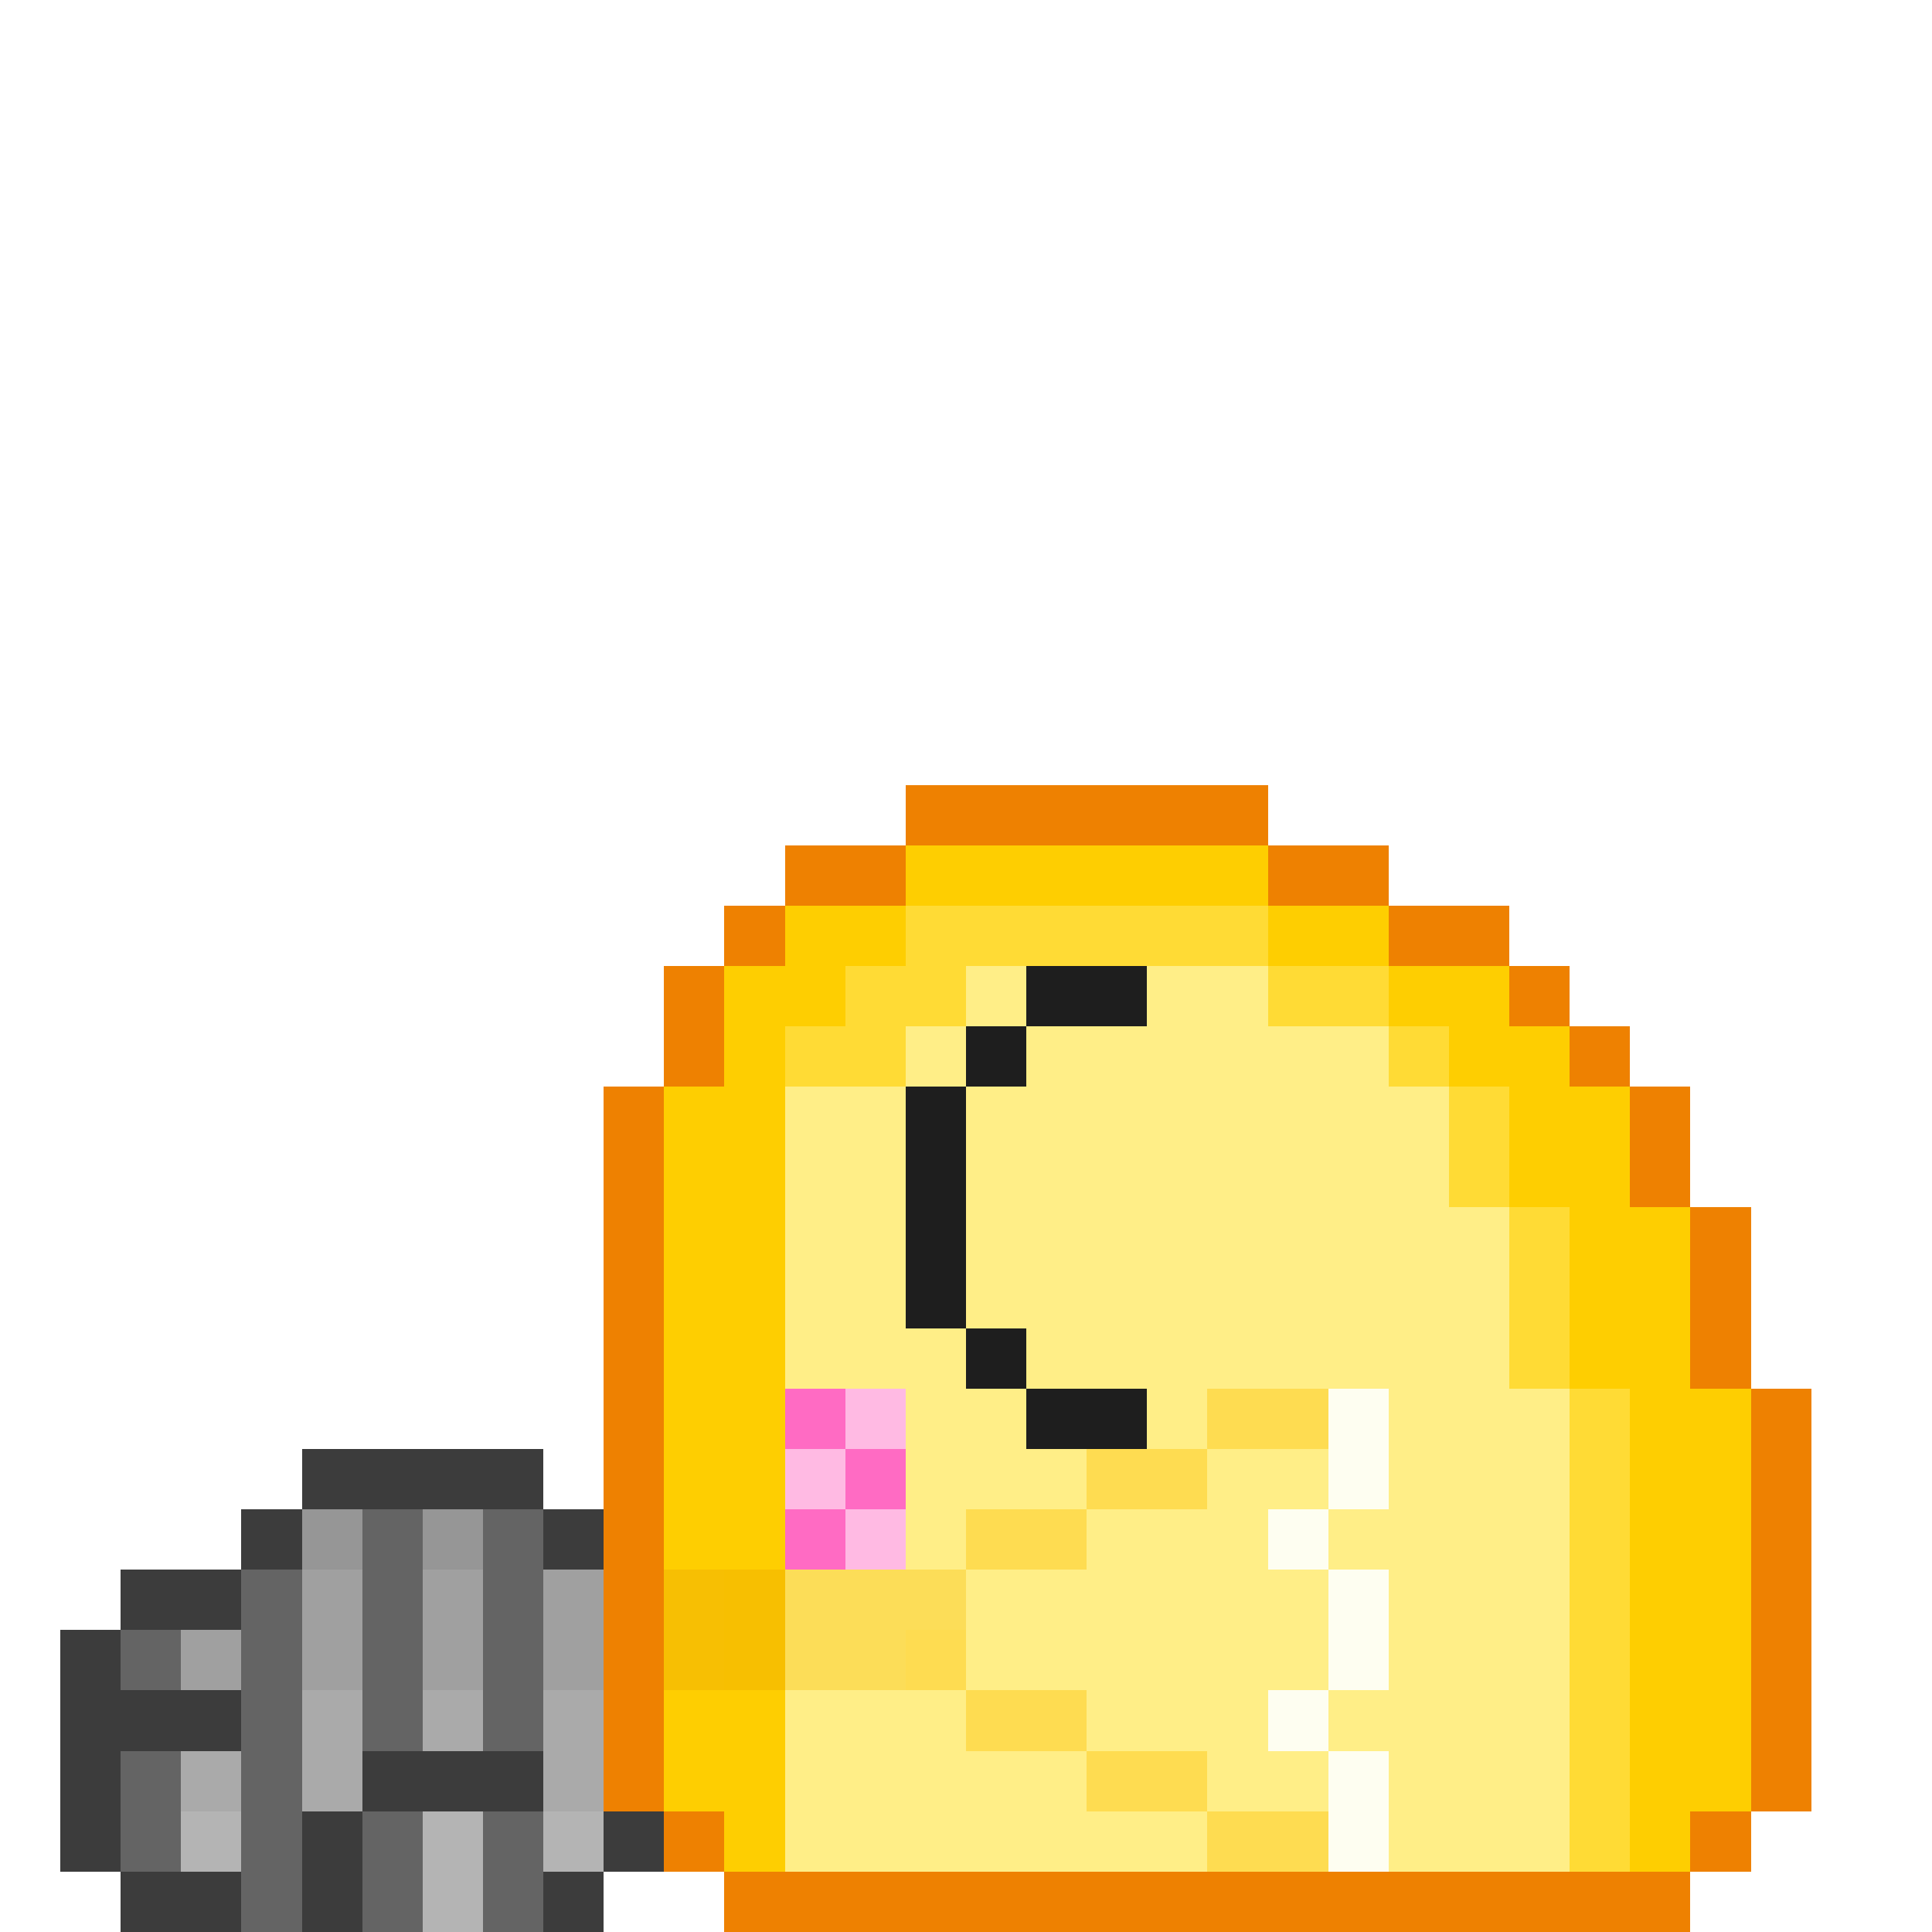
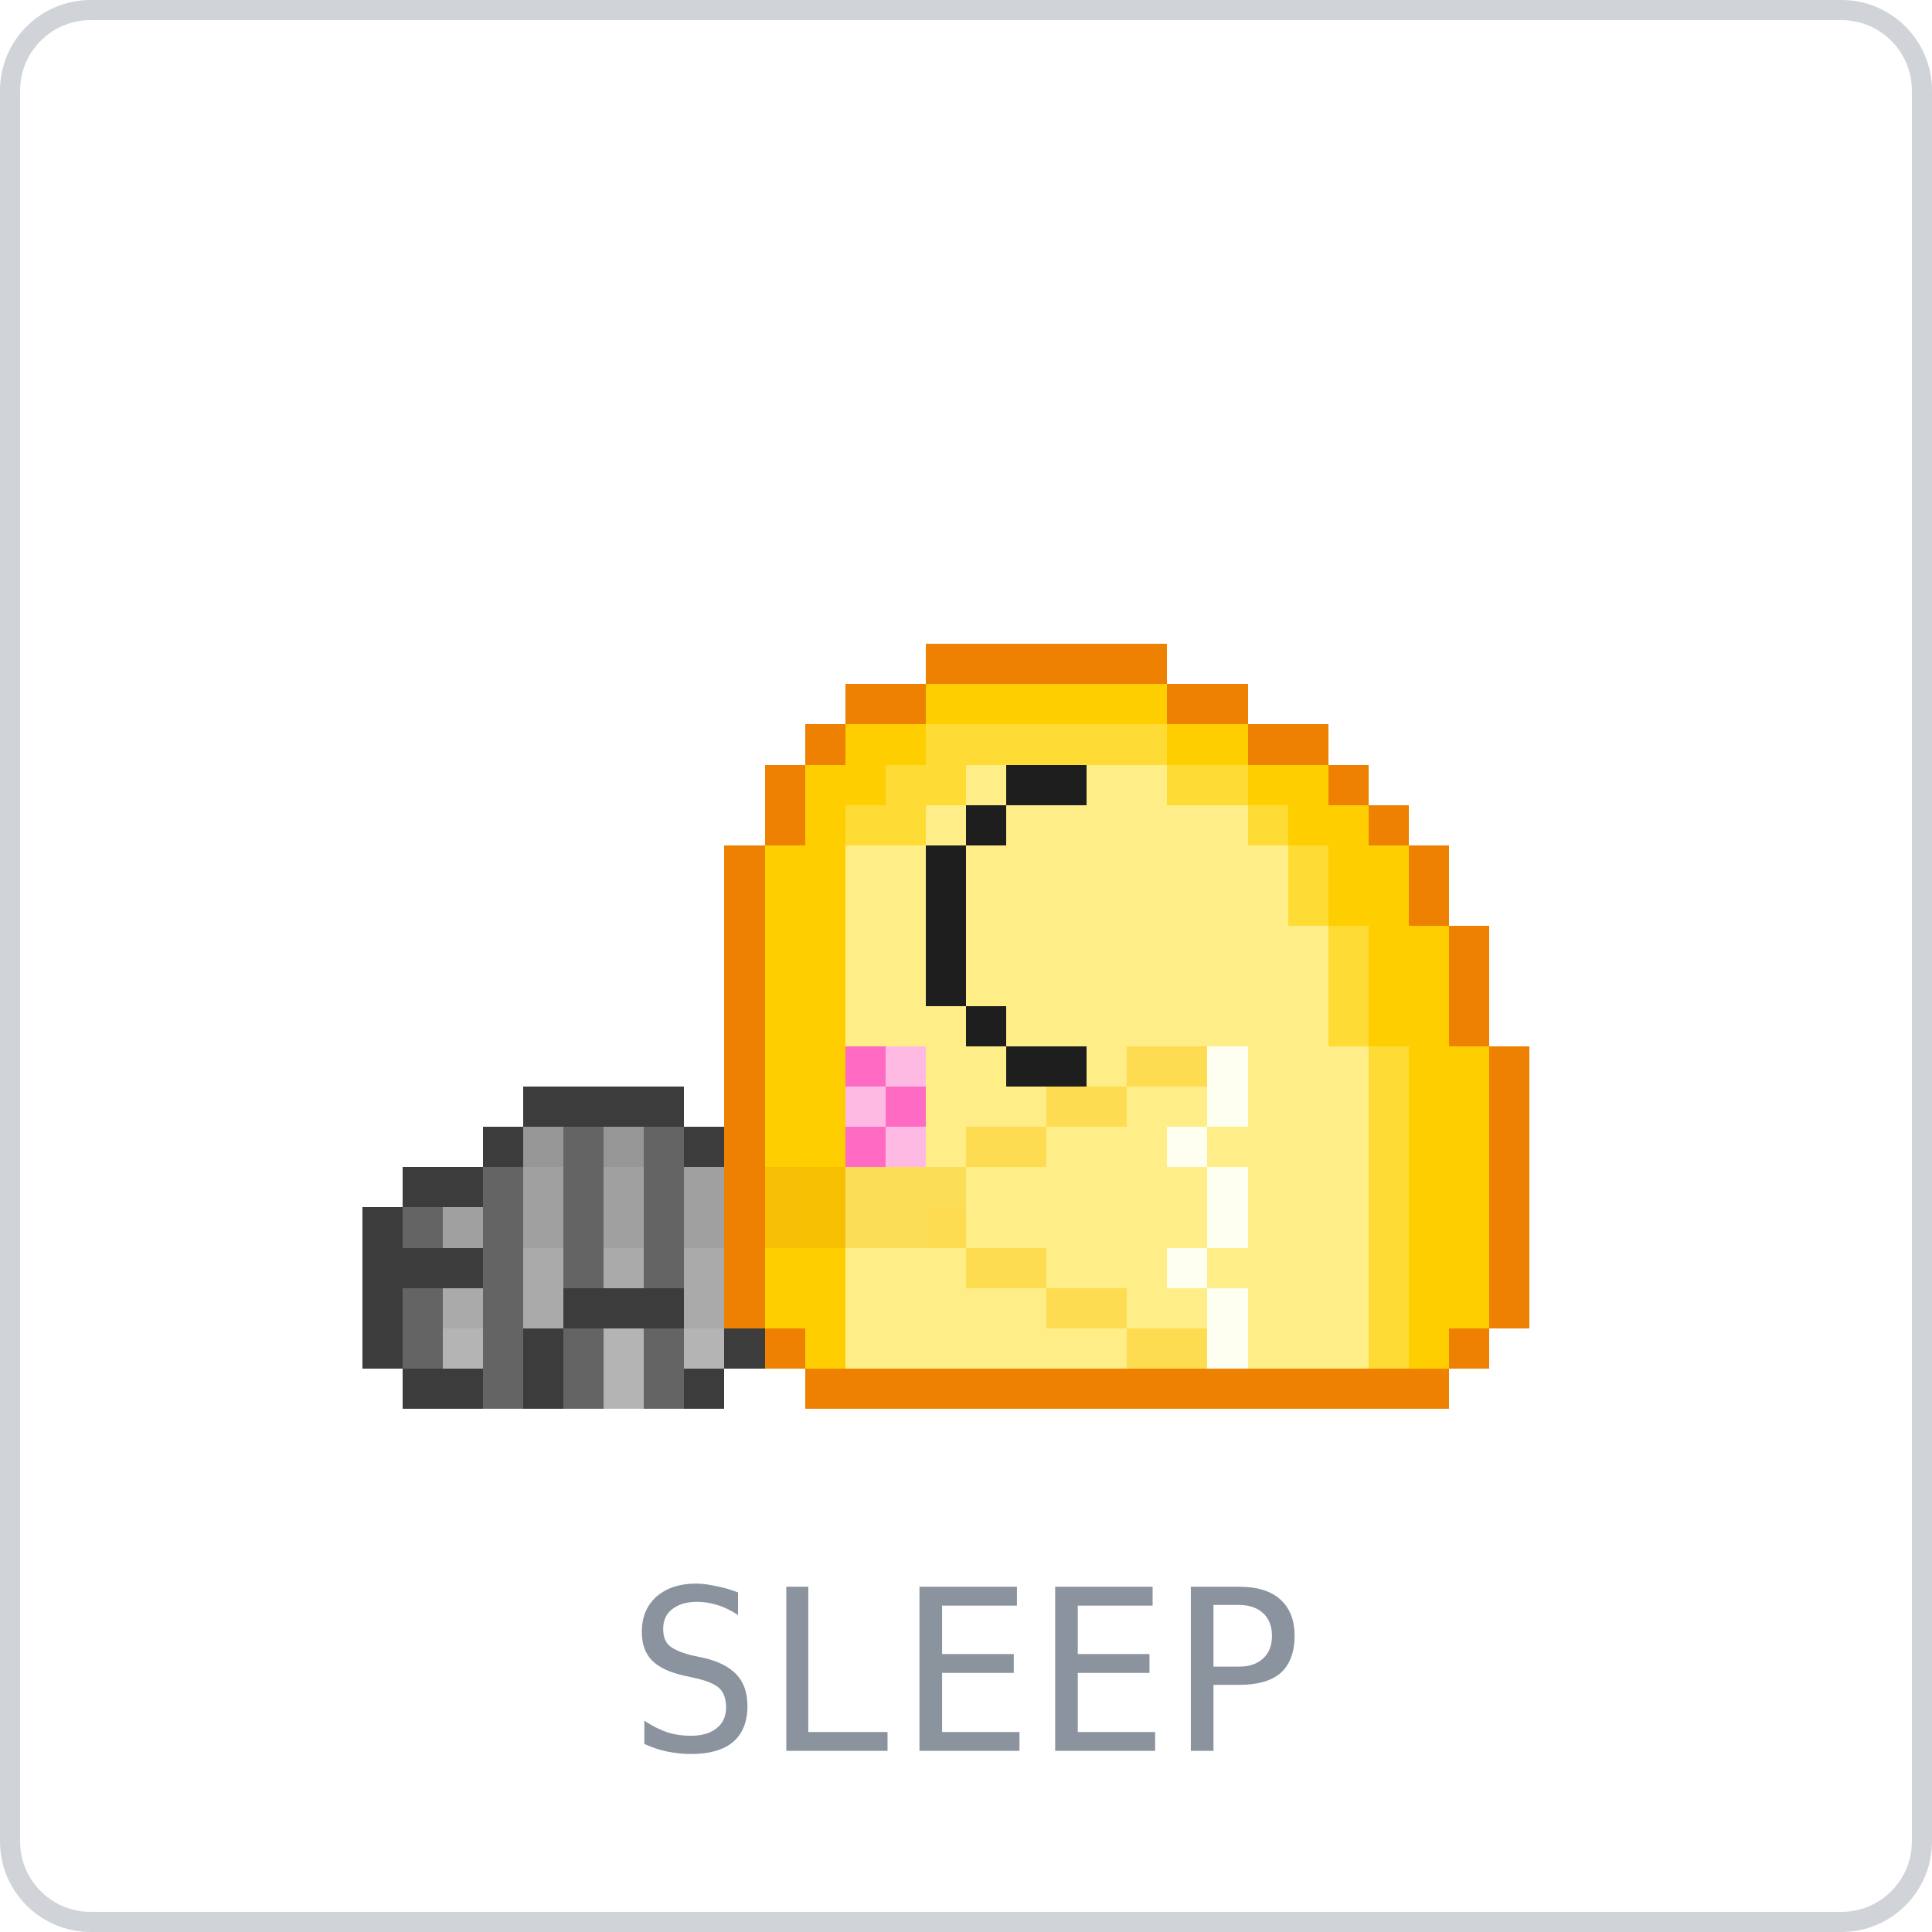
- <svg xmlns="http://www.w3.org/2000/svg" width="32" height="32" viewBox="0 0 32 32" shape-rendering="crispEdges">
-   <g>
-     <animateTransform attributeName="transform" type="translate" calcMode="discrete" repeatCount="indefinite" dur="2000ms" values="0 0;-32 0" keyTimes="0;0.5" />
-     <path fill="#EE8101" d="M15 13h6v1h-6zM47 13h6v1h-6zM13 14h2v1h-2zM21 14h2v1h-2zM45 14h2v1h-2zM53 14h2v1h-2zM12 15h1v1h-1zM23 15h2v1h-2zM44 15h1v1h-1zM55 15h2v1h-2zM11 16h1v1h-1zM25 16h1v1h-1zM43 16h1v1h-1zM57 16h1v1h-1zM11 17h1v1h-1zM26 17h1v1h-1zM43 17h1v1h-1zM58 17h1v1h-1zM10 18h1v1h-1zM27 18h1v1h-1zM42 18h1v1h-1zM59 18h1v1h-1zM10 19h1v1h-1zM27 19h1v1h-1zM42 19h1v1h-1zM59 19h1v1h-1zM10 20h1v1h-1zM28 20h1v1h-1zM42 20h1v1h-1zM60 20h1v1h-1zM10 21h1v1h-1zM28 21h1v1h-1zM42 21h1v1h-1zM60 21h1v1h-1zM10 22h1v1h-1zM28 22h1v1h-1zM42 22h1v1h-1zM60 22h1v1h-1zM10 23h1v1h-1zM29 23h1v1h-1zM42 23h1v1h-1zM61 23h1v1h-1zM10 24h1v1h-1zM29 24h1v1h-1zM42 24h1v1h-1zM61 24h1v1h-1zM10 25h1v1h-1zM29 25h1v1h-1zM42 25h1v1h-1zM61 25h1v1h-1zM10 26h1v1h-1zM29 26h1v1h-1zM42 26h1v1h-1zM61 26h1v1h-1zM10 27h1v1h-1zM29 27h1v1h-1zM42 27h1v1h-1zM61 27h1v1h-1zM10 28h1v1h-1zM29 28h1v1h-1zM42 28h1v1h-1zM61 28h1v1h-1zM10 29h1v1h-1zM29 29h1v1h-1zM42 29h1v1h-1zM61 29h1v1h-1zM11 30h1v1h-1zM28 30h1v1h-1zM43 30h1v1h-1zM60 30h1v1h-1zM12 31h16v1h-16zM44 31h16v1h-16z" />
-     <path fill="#FFEE87" d="M16 16h1v1h-1zM19 16h2v1h-2zM48 16h1v1h-1zM51 16h2v1h-2zM15 17h1v1h-1zM17 17h6v1h-6zM47 17h1v1h-1zM49 17h6v1h-6zM13 18h2v1h-2zM16 18h8v1h-8zM45 18h2v1h-2zM48 18h8v1h-8zM13 19h2v1h-2zM16 19h8v1h-8zM45 19h2v1h-2zM48 19h8v1h-8zM13 20h2v1h-2zM16 20h9v1h-9zM45 20h2v1h-2zM48 20h9v1h-9zM13 21h2v1h-2zM16 21h9v1h-9zM45 21h2v1h-2zM48 21h9v1h-9zM13 22h3v1h-3zM17 22h8v1h-8zM45 22h3v1h-3zM49 22h8v1h-8zM15 23h2v1h-2zM19 23h1v1h-1zM23 23h3v1h-3zM47 23h2v1h-2zM51 23h1v1h-1zM55 23h3v1h-3zM15 24h3v1h-3zM20 24h2v1h-2zM23 24h3v1h-3zM47 24h3v1h-3zM52 24h2v1h-2zM55 24h3v1h-3zM15 25h1v1h-1zM18 25h3v1h-3zM22 25h4v1h-4zM47 25h1v1h-1zM50 25h3v1h-3zM54 25h4v1h-4zM16 26h6v1h-6zM23 26h3v1h-3zM48 26h6v1h-6zM55 26h3v1h-3zM16 27h6v1h-6zM23 27h3v1h-3zM48 27h6v1h-6zM55 27h3v1h-3zM13 28h3v1h-3zM18 28h3v1h-3zM22 28h4v1h-4zM45 28h3v1h-3zM50 28h3v1h-3zM54 28h4v1h-4zM13 29h5v1h-5zM20 29h2v1h-2zM23 29h3v1h-3zM45 29h5v1h-5zM52 29h2v1h-2zM55 29h3v1h-3zM13 30h7v1h-7zM23 30h3v1h-3zM45 30h7v1h-7zM55 30h3v1h-3z" />
-     <path fill="#FECE01" d="M15 14h6v1h-6zM47 14h6v1h-6zM13 15h2v1h-2zM21 15h2v1h-2zM45 15h2v1h-2zM53 15h2v1h-2zM12 16h2v1h-2zM23 16h2v1h-2zM44 16h2v1h-2zM55 16h2v1h-2zM12 17h1v1h-1zM24 17h2v1h-2zM44 17h1v1h-1zM56 17h2v1h-2zM11 18h2v1h-2zM25 18h2v1h-2zM43 18h2v1h-2zM57 18h2v1h-2zM11 19h2v1h-2zM25 19h2v1h-2zM43 19h2v1h-2zM57 19h2v1h-2zM11 20h2v1h-2zM26 20h2v1h-2zM43 20h2v1h-2zM58 20h2v1h-2zM11 21h2v1h-2zM26 21h2v1h-2zM43 21h2v1h-2zM58 21h2v1h-2zM11 22h2v1h-2zM26 22h2v1h-2zM43 22h2v1h-2zM58 22h2v1h-2zM11 23h2v1h-2zM27 23h2v1h-2zM43 23h2v1h-2zM59 23h2v1h-2zM11 24h2v1h-2zM27 24h2v1h-2zM43 24h2v1h-2zM59 24h2v1h-2zM11 25h2v1h-2zM27 25h2v1h-2zM43 25h2v1h-2zM59 25h2v1h-2zM27 26h2v1h-2zM59 26h2v1h-2zM27 27h2v1h-2zM59 27h2v1h-2zM11 28h2v1h-2zM27 28h2v1h-2zM43 28h2v1h-2zM59 28h2v1h-2zM11 29h2v1h-2zM27 29h2v1h-2zM43 29h2v1h-2zM59 29h2v1h-2zM12 30h1v1h-1zM27 30h1v1h-1zM44 30h1v1h-1zM59 30h1v1h-1z" />
-     <path fill="#646464" d="M6 25h1v1h-1zM8 25h1v1h-1zM4 26h1v1h-1zM6 26h1v1h-1zM8 26h1v1h-1zM38 26h1v1h-1zM40 26h1v1h-1zM2 27h1v1h-1zM4 27h1v1h-1zM6 27h1v1h-1zM8 27h1v1h-1zM34 27h1v1h-1zM36 27h1v1h-1zM38 27h1v1h-1zM40 27h1v1h-1zM4 28h1v1h-1zM6 28h1v1h-1zM8 28h1v1h-1zM36 28h1v1h-1zM38 28h1v1h-1zM40 28h1v1h-1zM2 29h1v1h-1zM4 29h1v1h-1zM34 29h1v1h-1zM36 29h1v1h-1zM2 30h1v1h-1zM4 30h1v1h-1zM6 30h1v1h-1zM8 30h1v1h-1zM34 30h1v1h-1zM36 30h1v1h-1zM38 30h1v1h-1zM40 30h1v1h-1zM4 31h1v1h-1zM6 31h1v1h-1zM8 31h1v1h-1zM36 31h1v1h-1zM38 31h1v1h-1zM40 31h1v1h-1z" />
-     <path fill="#FFDB35" d="M15 15h6v1h-6zM47 15h6v1h-6zM14 16h2v1h-2zM21 16h2v1h-2zM46 16h2v1h-2zM53 16h2v1h-2zM13 17h2v1h-2zM23 17h1v1h-1zM45 17h2v1h-2zM55 17h1v1h-1zM24 18h1v1h-1zM56 18h1v1h-1zM24 19h1v1h-1zM56 19h1v1h-1zM25 20h1v1h-1zM57 20h1v1h-1zM25 21h1v1h-1zM57 21h1v1h-1zM25 22h1v1h-1zM57 22h1v1h-1zM26 23h1v1h-1zM58 23h1v1h-1zM26 24h1v1h-1zM58 24h1v1h-1zM26 25h1v1h-1zM58 25h1v1h-1zM26 26h1v1h-1zM58 26h1v1h-1zM26 27h1v1h-1zM58 27h1v1h-1zM26 28h1v1h-1zM58 28h1v1h-1zM26 29h1v1h-1zM58 29h1v1h-1zM26 30h1v1h-1zM58 30h1v1h-1z" />
-     <path fill="#3C3C3C" d="M5 24h4v1h-4zM4 25h1v1h-1zM9 25h1v1h-1zM37 25h5v1h-5zM2 26h2v1h-2zM34 26h3v1h-3zM1 27h1v1h-1zM33 27h1v1h-1zM1 28h3v1h-3zM33 28h3v1h-3zM1 29h1v1h-1zM6 29h3v1h-3zM33 29h1v1h-1zM38 29h3v1h-3zM1 30h1v1h-1zM5 30h1v1h-1zM10 30h1v1h-1zM33 30h1v1h-1zM37 30h1v1h-1zM42 30h1v1h-1zM2 31h2v1h-2zM5 31h1v1h-1zM9 31h1v1h-1zM34 31h2v1h-2zM37 31h1v1h-1zM41 31h1v1h-1z" />
-     <path fill="#1E1E1E" d="M17 16h2v1h-2zM49 16h2v1h-2zM16 17h1v1h-1zM48 17h1v1h-1zM15 18h1v1h-1zM47 18h1v1h-1zM15 19h1v1h-1zM47 19h1v1h-1zM15 20h1v1h-1zM47 20h1v1h-1zM15 21h1v1h-1zM47 21h1v1h-1zM16 22h1v1h-1zM48 22h1v1h-1zM17 23h2v1h-2zM49 23h2v1h-2z" />
-     <path fill="#FEFEF1" d="M22 23h1v1h-1zM54 23h1v1h-1zM22 24h1v1h-1zM54 24h1v1h-1zM21 25h1v1h-1zM53 25h1v1h-1zM22 26h1v1h-1zM54 26h1v1h-1zM22 27h1v1h-1zM54 27h1v1h-1zM21 28h1v1h-1zM53 28h1v1h-1zM22 29h1v1h-1zM54 29h1v1h-1zM22 30h1v1h-1zM54 30h1v1h-1z" />
-     <path fill="#FEDC51" d="M20 23h2v1h-2zM52 23h2v1h-2zM18 24h2v1h-2zM50 24h2v1h-2zM16 25h2v1h-2zM48 25h2v1h-2zM15 27h1v1h-1zM47 27h1v1h-1zM16 28h2v1h-2zM48 28h2v1h-2zM18 29h2v1h-2zM50 29h2v1h-2zM20 30h2v1h-2zM52 30h2v1h-2z" />
-     <path fill="#A0A0A0" d="M5 26h1v1h-1zM7 26h1v1h-1zM9 26h1v1h-1zM37 26h1v1h-1zM39 26h1v1h-1zM41 26h1v1h-1zM3 27h1v1h-1zM5 27h1v1h-1zM7 27h1v1h-1zM9 27h1v1h-1zM35 27h1v1h-1zM37 27h1v1h-1zM39 27h1v1h-1zM41 27h1v1h-1z" />
-     <path fill="#AAAAAA" d="M5 28h1v1h-1zM7 28h1v1h-1zM9 28h1v1h-1zM37 28h1v1h-1zM39 28h1v1h-1zM41 28h1v1h-1zM3 29h1v1h-1zM5 29h1v1h-1zM9 29h1v1h-1zM35 29h1v1h-1zM37 29h1v1h-1zM41 29h1v1h-1z" />
-     <path fill="#B4B4B4" d="M3 30h1v1h-1zM7 30h1v1h-1zM9 30h1v1h-1zM35 30h1v1h-1zM39 30h1v1h-1zM41 30h1v1h-1zM7 31h1v1h-1zM39 31h1v1h-1z" />
-     <path fill="#FF6BC3" d="M13 23h1v1h-1zM45 23h1v1h-1zM14 24h1v1h-1zM46 24h1v1h-1zM13 25h1v1h-1zM45 25h1v1h-1z" />
-     <path fill="#FFBAE3" d="M14 23h1v1h-1zM46 23h1v1h-1zM13 24h1v1h-1zM45 24h1v1h-1zM14 25h1v1h-1zM46 25h1v1h-1z" />
-     <path fill="#F7BF03" d="M11 26h1v1h-1zM43 26h1v1h-1zM11 27h1v1h-1zM43 27h1v1h-1z" />
-     <path fill="#F7BF01" d="M12 26h1v1h-1zM44 26h1v1h-1zM12 27h1v1h-1zM44 27h1v1h-1z" />
-     <path fill="#FCDD58" d="M13 26h3v1h-3zM45 26h3v1h-3zM13 27h2v1h-2zM45 27h2v1h-2z" />
-     <path fill="#969696" d="M5 25h1v1h-1zM7 25h1v1h-1z" />
+ <svg xmlns="http://www.w3.org/2000/svg" width="48" height="48" viewBox="0 0 48 48">
+   <defs>
+     <clipPath id="frame">
+       <rect width="32" height="32" />
+     </clipPath>
+   </defs>
+   <rect x=".25" y=".25" width="47.5" height="47.5" rx="2" fill="none" stroke="#8B949E" stroke-opacity=".4" stroke-width=".5" />
+   <text x="24.0" y="43.5" text-anchor="middle" font-size="5.6" fill="#8B949E" font-family="ui-monospace, SFMono-Regular, Menlo, Consolas, monospace">SLEEP</text>
+   <g transform="translate(8 3)" clip-path="url(#frame)" shape-rendering="crispEdges">
+     <g>
+       <animateTransform attributeName="transform" type="translate" calcMode="discrete" repeatCount="indefinite" dur="2000ms" values="0 0;-32 0" keyTimes="0;0.5" />
+       <path fill="#EE8101" d="M15 13h6v1h-6zM47 13h6v1h-6zM13 14h2v1h-2zM21 14h2v1h-2zM45 14h2v1h-2zM53 14h2v1h-2zM12 15h1v1h-1zM23 15h2v1h-2zM44 15h1v1h-1zM55 15h2v1h-2zM11 16h1v1h-1zM25 16h1v1h-1zM43 16h1v1h-1zM57 16h1v1h-1zM11 17h1v1h-1zM26 17h1v1h-1zM43 17h1v1h-1zM58 17h1v1h-1zM10 18h1v1h-1zM27 18h1v1h-1zM42 18h1v1h-1zM59 18h1v1h-1zM10 19h1v1h-1zM27 19h1v1h-1zM42 19h1v1h-1zM59 19h1v1h-1zM10 20h1v1h-1zM28 20h1v1h-1zM42 20h1v1h-1zM60 20h1v1h-1zM10 21h1v1h-1zM28 21h1v1h-1zM42 21h1v1h-1zM60 21h1v1h-1zM10 22h1v1h-1zM28 22h1v1h-1zM42 22h1v1h-1zM60 22h1v1h-1zM10 23h1v1h-1zM29 23h1v1h-1zM42 23h1v1h-1zM61 23h1v1h-1zM10 24h1v1h-1zM29 24h1v1h-1zM42 24h1v1h-1zM61 24h1v1h-1zM10 25h1v1h-1zM29 25h1v1h-1zM42 25h1v1h-1zM61 25h1v1h-1zM10 26h1v1h-1zM29 26h1v1h-1zM42 26h1v1h-1zM61 26h1v1h-1zM10 27h1v1h-1zM29 27h1v1h-1zM42 27h1v1h-1zM61 27h1v1h-1zM10 28h1v1h-1zM29 28h1v1h-1zM42 28h1v1h-1zM61 28h1v1h-1zM10 29h1v1h-1zM29 29h1v1h-1zM42 29h1v1h-1zM61 29h1v1h-1zM11 30h1v1h-1zM28 30h1v1h-1zM43 30h1v1h-1zM60 30h1v1h-1zM12 31h16v1h-16zM44 31h16v1h-16z" />
+       <path fill="#FFEE87" d="M16 16h1v1h-1zM19 16h2v1h-2zM48 16h1v1h-1zM51 16h2v1h-2zM15 17h1v1h-1zM17 17h6v1h-6zM47 17h1v1h-1zM49 17h6v1h-6zM13 18h2v1h-2zM16 18h8v1h-8zM45 18h2v1h-2zM48 18h8v1h-8zM13 19h2v1h-2zM16 19h8v1h-8zM45 19h2v1h-2zM48 19h8v1h-8zM13 20h2v1h-2zM16 20h9v1h-9zM45 20h2v1h-2zM48 20h9v1h-9zM13 21h2v1h-2zM16 21h9v1h-9zM45 21h2v1h-2zM48 21h9v1h-9zM13 22h3v1h-3zM17 22h8v1h-8zM45 22h3v1h-3zM49 22h8v1h-8zM15 23h2v1h-2zM19 23h1v1h-1zM23 23h3v1h-3zM47 23h2v1h-2zM51 23h1v1h-1zM55 23h3v1h-3zM15 24h3v1h-3zM20 24h2v1h-2zM23 24h3v1h-3zM47 24h3v1h-3zM52 24h2v1h-2zM55 24h3v1h-3zM15 25h1v1h-1zM18 25h3v1h-3zM22 25h4v1h-4zM47 25h1v1h-1zM50 25h3v1h-3zM54 25h4v1h-4zM16 26h6v1h-6zM23 26h3v1h-3zM48 26h6v1h-6zM55 26h3v1h-3zM16 27h6v1h-6zM23 27h3v1h-3zM48 27h6v1h-6zM55 27h3v1h-3zM13 28h3v1h-3zM18 28h3v1h-3zM22 28h4v1h-4zM45 28h3v1h-3zM50 28h3v1h-3zM54 28h4v1h-4zM13 29h5v1h-5zM20 29h2v1h-2zM23 29h3v1h-3zM45 29h5v1h-5zM52 29h2v1h-2zM55 29h3v1h-3zM13 30h7v1h-7zM23 30h3v1h-3zM45 30h7v1h-7zM55 30h3v1h-3z" />
+       <path fill="#FECE01" d="M15 14h6v1h-6zM47 14h6v1h-6zM13 15h2v1h-2zM21 15h2v1h-2zM45 15h2v1h-2zM53 15h2v1h-2zM12 16h2v1h-2zM23 16h2v1h-2zM44 16h2v1h-2zM55 16h2v1h-2zM12 17h1v1h-1zM24 17h2v1h-2zM44 17h1v1h-1zM56 17h2v1h-2zM11 18h2v1h-2zM25 18h2v1h-2zM43 18h2v1h-2zM57 18h2v1h-2zM11 19h2v1h-2zM25 19h2v1h-2zM43 19h2v1h-2zM57 19h2v1h-2zM11 20h2v1h-2zM26 20h2v1h-2zM43 20h2v1h-2zM58 20h2v1h-2zM11 21h2v1h-2zM26 21h2v1h-2zM43 21h2v1h-2zM58 21h2v1h-2zM11 22h2v1h-2zM26 22h2v1h-2zM43 22h2v1h-2zM58 22h2v1h-2zM11 23h2v1h-2zM27 23h2v1h-2zM43 23h2v1h-2zM59 23h2v1h-2zM11 24h2v1h-2zM27 24h2v1h-2zM43 24h2v1h-2zM59 24h2v1h-2zM11 25h2v1h-2zM27 25h2v1h-2zM43 25h2v1h-2zM59 25h2v1h-2zM27 26h2v1h-2zM59 26h2v1h-2zM27 27h2v1h-2zM59 27h2v1h-2zM11 28h2v1h-2zM27 28h2v1h-2zM43 28h2v1h-2zM59 28h2v1h-2zM11 29h2v1h-2zM27 29h2v1h-2zM43 29h2v1h-2zM59 29h2v1h-2zM12 30h1v1h-1zM27 30h1v1h-1zM44 30h1v1h-1zM59 30h1v1h-1z" />
+       <path fill="#646464" d="M6 25h1v1h-1zM8 25h1v1h-1zM4 26h1v1h-1zM6 26h1v1h-1zM8 26h1v1h-1zM38 26h1v1h-1zM40 26h1v1h-1zM2 27h1v1h-1zM4 27h1v1h-1zM6 27h1v1h-1zM8 27h1v1h-1zM34 27h1v1h-1zM36 27h1v1h-1zM38 27h1v1h-1zM40 27h1v1h-1zM4 28h1v1h-1zM6 28h1v1h-1zM8 28h1v1h-1zM36 28h1v1h-1zM38 28h1v1h-1zM40 28h1v1h-1zM2 29h1v1h-1zM4 29h1v1h-1zM34 29h1v1h-1zM36 29h1v1h-1zM2 30h1v1h-1zM4 30h1v1h-1zM6 30h1v1h-1zM8 30h1v1h-1zM34 30h1v1h-1zM36 30h1v1h-1zM38 30h1v1h-1zM40 30h1v1h-1zM4 31h1v1h-1zM6 31h1v1h-1zM8 31h1v1h-1zM36 31h1v1h-1zM38 31h1v1h-1zM40 31h1v1h-1z" />
+       <path fill="#FFDB35" d="M15 15h6v1h-6zM47 15h6v1h-6zM14 16h2v1h-2zM21 16h2v1h-2zM46 16h2v1h-2zM53 16h2v1h-2zM13 17h2v1h-2zM23 17h1v1h-1zM45 17h2v1h-2zM55 17h1v1h-1zM24 18h1v1h-1zM56 18h1v1h-1zM24 19h1v1h-1zM56 19h1v1h-1zM25 20h1v1h-1zM57 20h1v1h-1zM25 21h1v1h-1zM57 21h1v1h-1zM25 22h1v1h-1zM57 22h1v1h-1zM26 23h1v1h-1zM58 23h1v1h-1zM26 24h1v1h-1zM58 24h1v1h-1zM26 25h1v1h-1zM58 25h1v1h-1zM26 26h1v1h-1zM58 26h1v1h-1zM26 27h1v1h-1zM58 27h1v1h-1zM26 28h1v1h-1zM58 28h1v1h-1zM26 29h1v1h-1zM58 29h1v1h-1zM26 30h1v1h-1zM58 30h1v1h-1z" />
+       <path fill="#3C3C3C" d="M5 24h4v1h-4zM4 25h1v1h-1zM9 25h1v1h-1zM37 25h5v1h-5zM2 26h2v1h-2zM34 26h3v1h-3zM1 27h1v1h-1zM33 27h1v1h-1zM1 28h3v1h-3zM33 28h3v1h-3zM1 29h1v1h-1zM6 29h3v1h-3zM33 29h1v1h-1zM38 29h3v1h-3zM1 30h1v1h-1zM5 30h1v1h-1zM10 30h1v1h-1zM33 30h1v1h-1zM37 30h1v1h-1zM42 30h1v1h-1zM2 31h2v1h-2zM5 31h1v1h-1zM9 31h1v1h-1zM34 31h2v1h-2zM37 31h1v1h-1zM41 31h1v1h-1z" />
+       <path fill="#1E1E1E" d="M17 16h2v1h-2zM49 16h2v1h-2zM16 17h1v1h-1zM48 17h1v1h-1zM15 18h1v1h-1zM47 18h1v1h-1zM15 19h1v1h-1zM47 19h1v1h-1zM15 20h1v1h-1zM47 20h1v1h-1zM15 21h1v1h-1zM47 21h1v1h-1zM16 22h1v1h-1zM48 22h1v1h-1zM17 23h2v1h-2zM49 23h2v1h-2z" />
+       <path fill="#FEFEF1" d="M22 23h1v1h-1zM54 23h1v1h-1zM22 24h1v1h-1zM54 24h1v1h-1zM21 25h1v1h-1zM53 25h1v1h-1zM22 26h1v1h-1zM54 26h1v1h-1zM22 27h1v1h-1zM54 27h1v1h-1zM21 28h1v1h-1zM53 28h1v1h-1zM22 29h1v1h-1zM54 29h1v1h-1zM22 30h1v1h-1zM54 30h1v1h-1z" />
+       <path fill="#FEDC51" d="M20 23h2v1h-2zM52 23h2v1h-2zM18 24h2v1h-2zM50 24h2v1h-2zM16 25h2v1h-2zM48 25h2v1h-2zM15 27h1v1h-1zM47 27h1v1h-1zM16 28h2v1h-2zM48 28h2v1h-2zM18 29h2v1h-2zM50 29h2v1h-2zM20 30h2v1h-2zM52 30h2v1h-2z" />
+       <path fill="#A0A0A0" d="M5 26h1v1h-1zM7 26h1v1h-1zM9 26h1v1h-1zM37 26h1v1h-1zM39 26h1v1h-1zM41 26h1v1h-1zM3 27h1v1h-1zM5 27h1v1h-1zM7 27h1v1h-1zM9 27h1v1h-1zM35 27h1v1h-1zM37 27h1v1h-1zM39 27h1v1h-1zM41 27h1v1h-1z" />
+       <path fill="#AAAAAA" d="M5 28h1v1h-1zM7 28h1v1h-1zM9 28h1v1h-1zM37 28h1v1h-1zM39 28h1v1h-1zM41 28h1v1h-1zM3 29h1v1h-1zM5 29h1v1h-1zM9 29h1v1h-1zM35 29h1v1h-1zM37 29h1v1h-1zM41 29h1v1h-1z" />
+       <path fill="#B4B4B4" d="M3 30h1v1h-1zM7 30h1v1h-1zM9 30h1v1h-1zM35 30h1v1h-1zM39 30h1v1h-1zM41 30h1v1h-1zM7 31h1v1h-1zM39 31h1v1h-1z" />
+       <path fill="#FF6BC3" d="M13 23h1v1h-1zM45 23h1v1h-1zM14 24h1v1h-1zM46 24h1v1h-1zM13 25h1v1h-1zM45 25h1v1h-1z" />
+       <path fill="#FFBAE3" d="M14 23h1v1h-1zM46 23h1v1h-1zM13 24h1v1h-1zM45 24h1v1h-1zM14 25h1v1h-1zM46 25h1v1h-1z" />
+       <path fill="#F7BF03" d="M11 26h1v1h-1zM43 26h1v1h-1zM11 27h1v1h-1zM43 27h1v1h-1z" />
+       <path fill="#F7BF01" d="M12 26h1v1h-1zM44 26h1v1h-1zM12 27h1v1h-1zM44 27h1v1h-1z" />
+       <path fill="#FCDD58" d="M13 26h3v1h-3zM45 26h3v1h-3zM13 27h2v1h-2zM45 27h2v1h-2z" />
+       <path fill="#969696" d="M5 25h1v1h-1zM7 25h1v1h-1z" />
+     </g>
  </g>
</svg>
